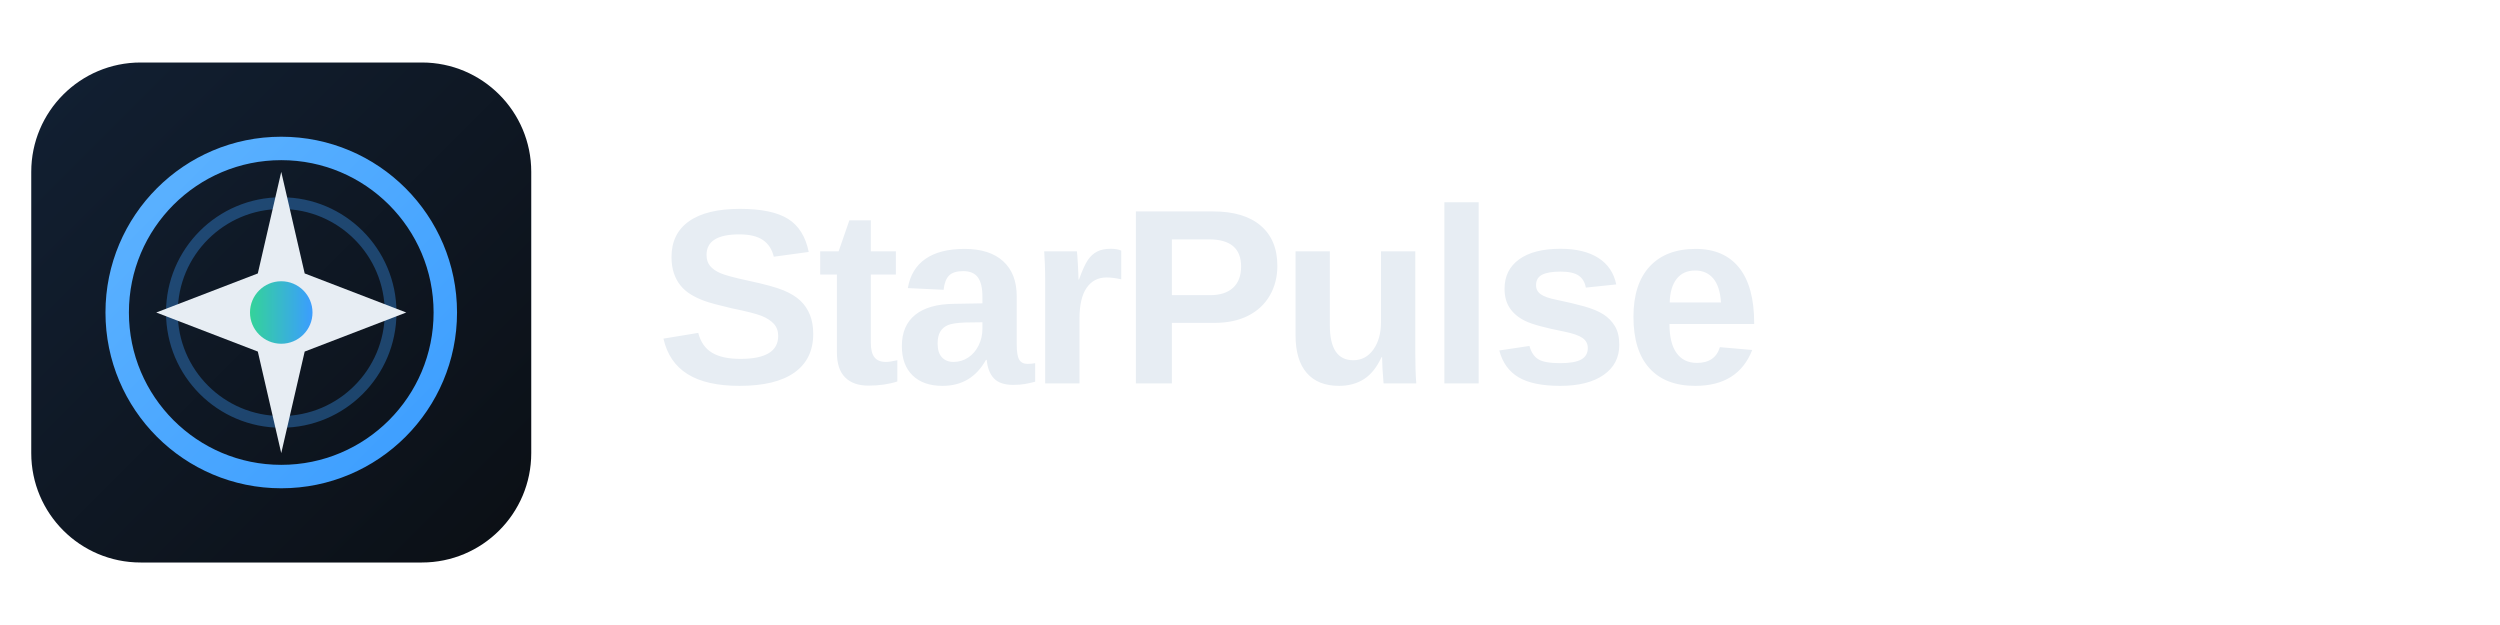
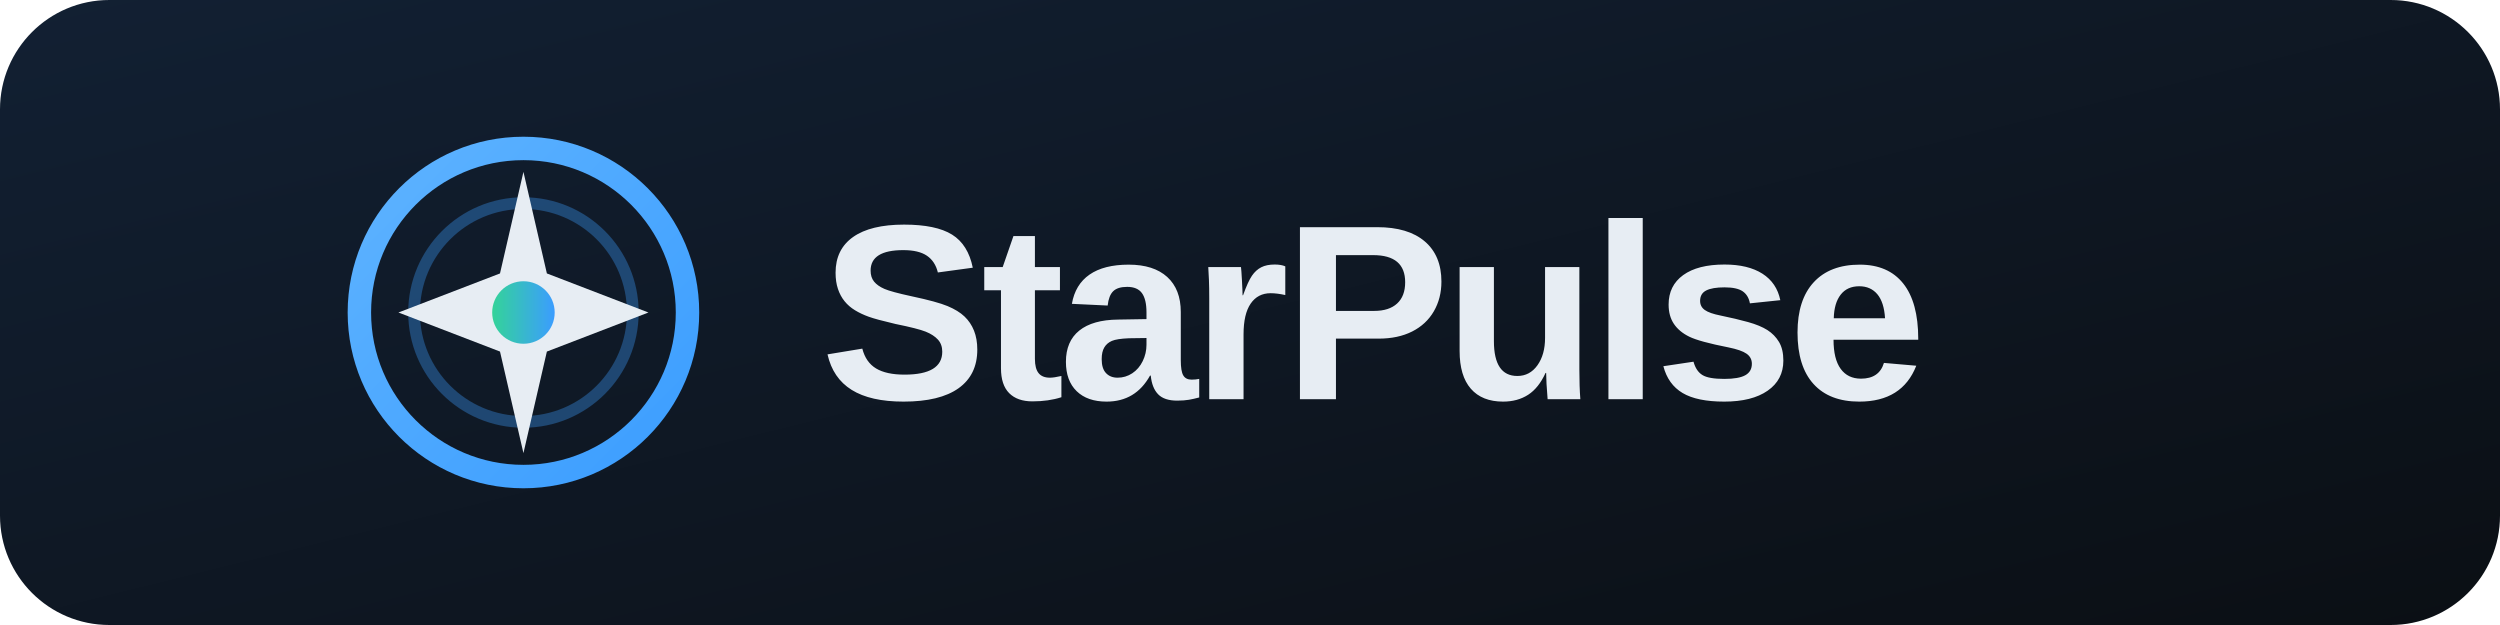
<svg xmlns="http://www.w3.org/2000/svg" viewBox="0 0 640 160" role="img" aria-label="StarPulse">
  <defs>
    <linearGradient id="sp-bg" x1="0%" y1="0%" x2="100%" y2="100%">
      <stop offset="0%" stop-color="#122033" />
      <stop offset="100%" stop-color="#0b0f14" />
    </linearGradient>
    <linearGradient id="sp-ring" x1="0%" y1="0%" x2="100%" y2="100%">
      <stop offset="0%" stop-color="#5eb3ff" />
      <stop offset="100%" stop-color="#3b9dff" />
    </linearGradient>
    <linearGradient id="sp-pulse" x1="0%" y1="50%" x2="100%" y2="50%">
      <stop offset="0%" stop-color="#34d399" />
      <stop offset="100%" stop-color="#3b9dff" />
    </linearGradient>
  </defs>
-   <rect x="8" y="16" width="128" height="128" rx="28" fill="url(#sp-bg)" />
-   <circle cx="72" cy="80" r="42" fill="none" stroke="url(#sp-ring)" stroke-width="6" />
-   <circle cx="72" cy="80" r="28" fill="none" stroke="#3b9dff" stroke-width="3" opacity="0.35" />
-   <path d="M72 44 L78 70 L104 80 L78 90 L72 116 L66 90 L40 80 L66 70 Z" fill="#e7edf3" />
-   <circle cx="72" cy="80" r="8" fill="url(#sp-pulse)" />
-   <path d="M26 80 H42 M102 80 H118" stroke="url(#sp-pulse)" stroke-width="4" stroke-linecap="round" opacity="0.85" />
-   <text x="168" y="80" dominant-baseline="middle" font-family="Segoe UI, Helvetica Neue, Arial, sans-serif" font-size="64" font-weight="700" letter-spacing="-1.5" fill="#e7edf3">StarPulse</text>
+   <rect width="640" height="160" rx="28" fill="url(#sp-bg)" />
+   <g transform="translate(70 0)">
+     <circle cx="64" cy="80" r="42" fill="none" stroke="url(#sp-ring)" stroke-width="6" />
+     <circle cx="64" cy="80" r="28" fill="none" stroke="#3b9dff" stroke-width="3" opacity="0.35" />
+     <path d="M64 44 L70 70 L96 80 L70 90 L64 116 L58 90 L32 80 L58 70 Z" fill="#e7edf3" />
+     <circle cx="64" cy="80" r="8" fill="url(#sp-pulse)" />
+     <path d="M18 80 H34 M94 80 H110" stroke="url(#sp-pulse)" stroke-width="4" stroke-linecap="round" opacity="0.85" />
+     <text x="140" y="80" dominant-baseline="central" font-family="Segoe UI, Helvetica Neue, Arial, sans-serif" font-size="64" font-weight="700" letter-spacing="-1.5" fill="#e7edf3">StarPulse</text>
+   </g>
</svg>
